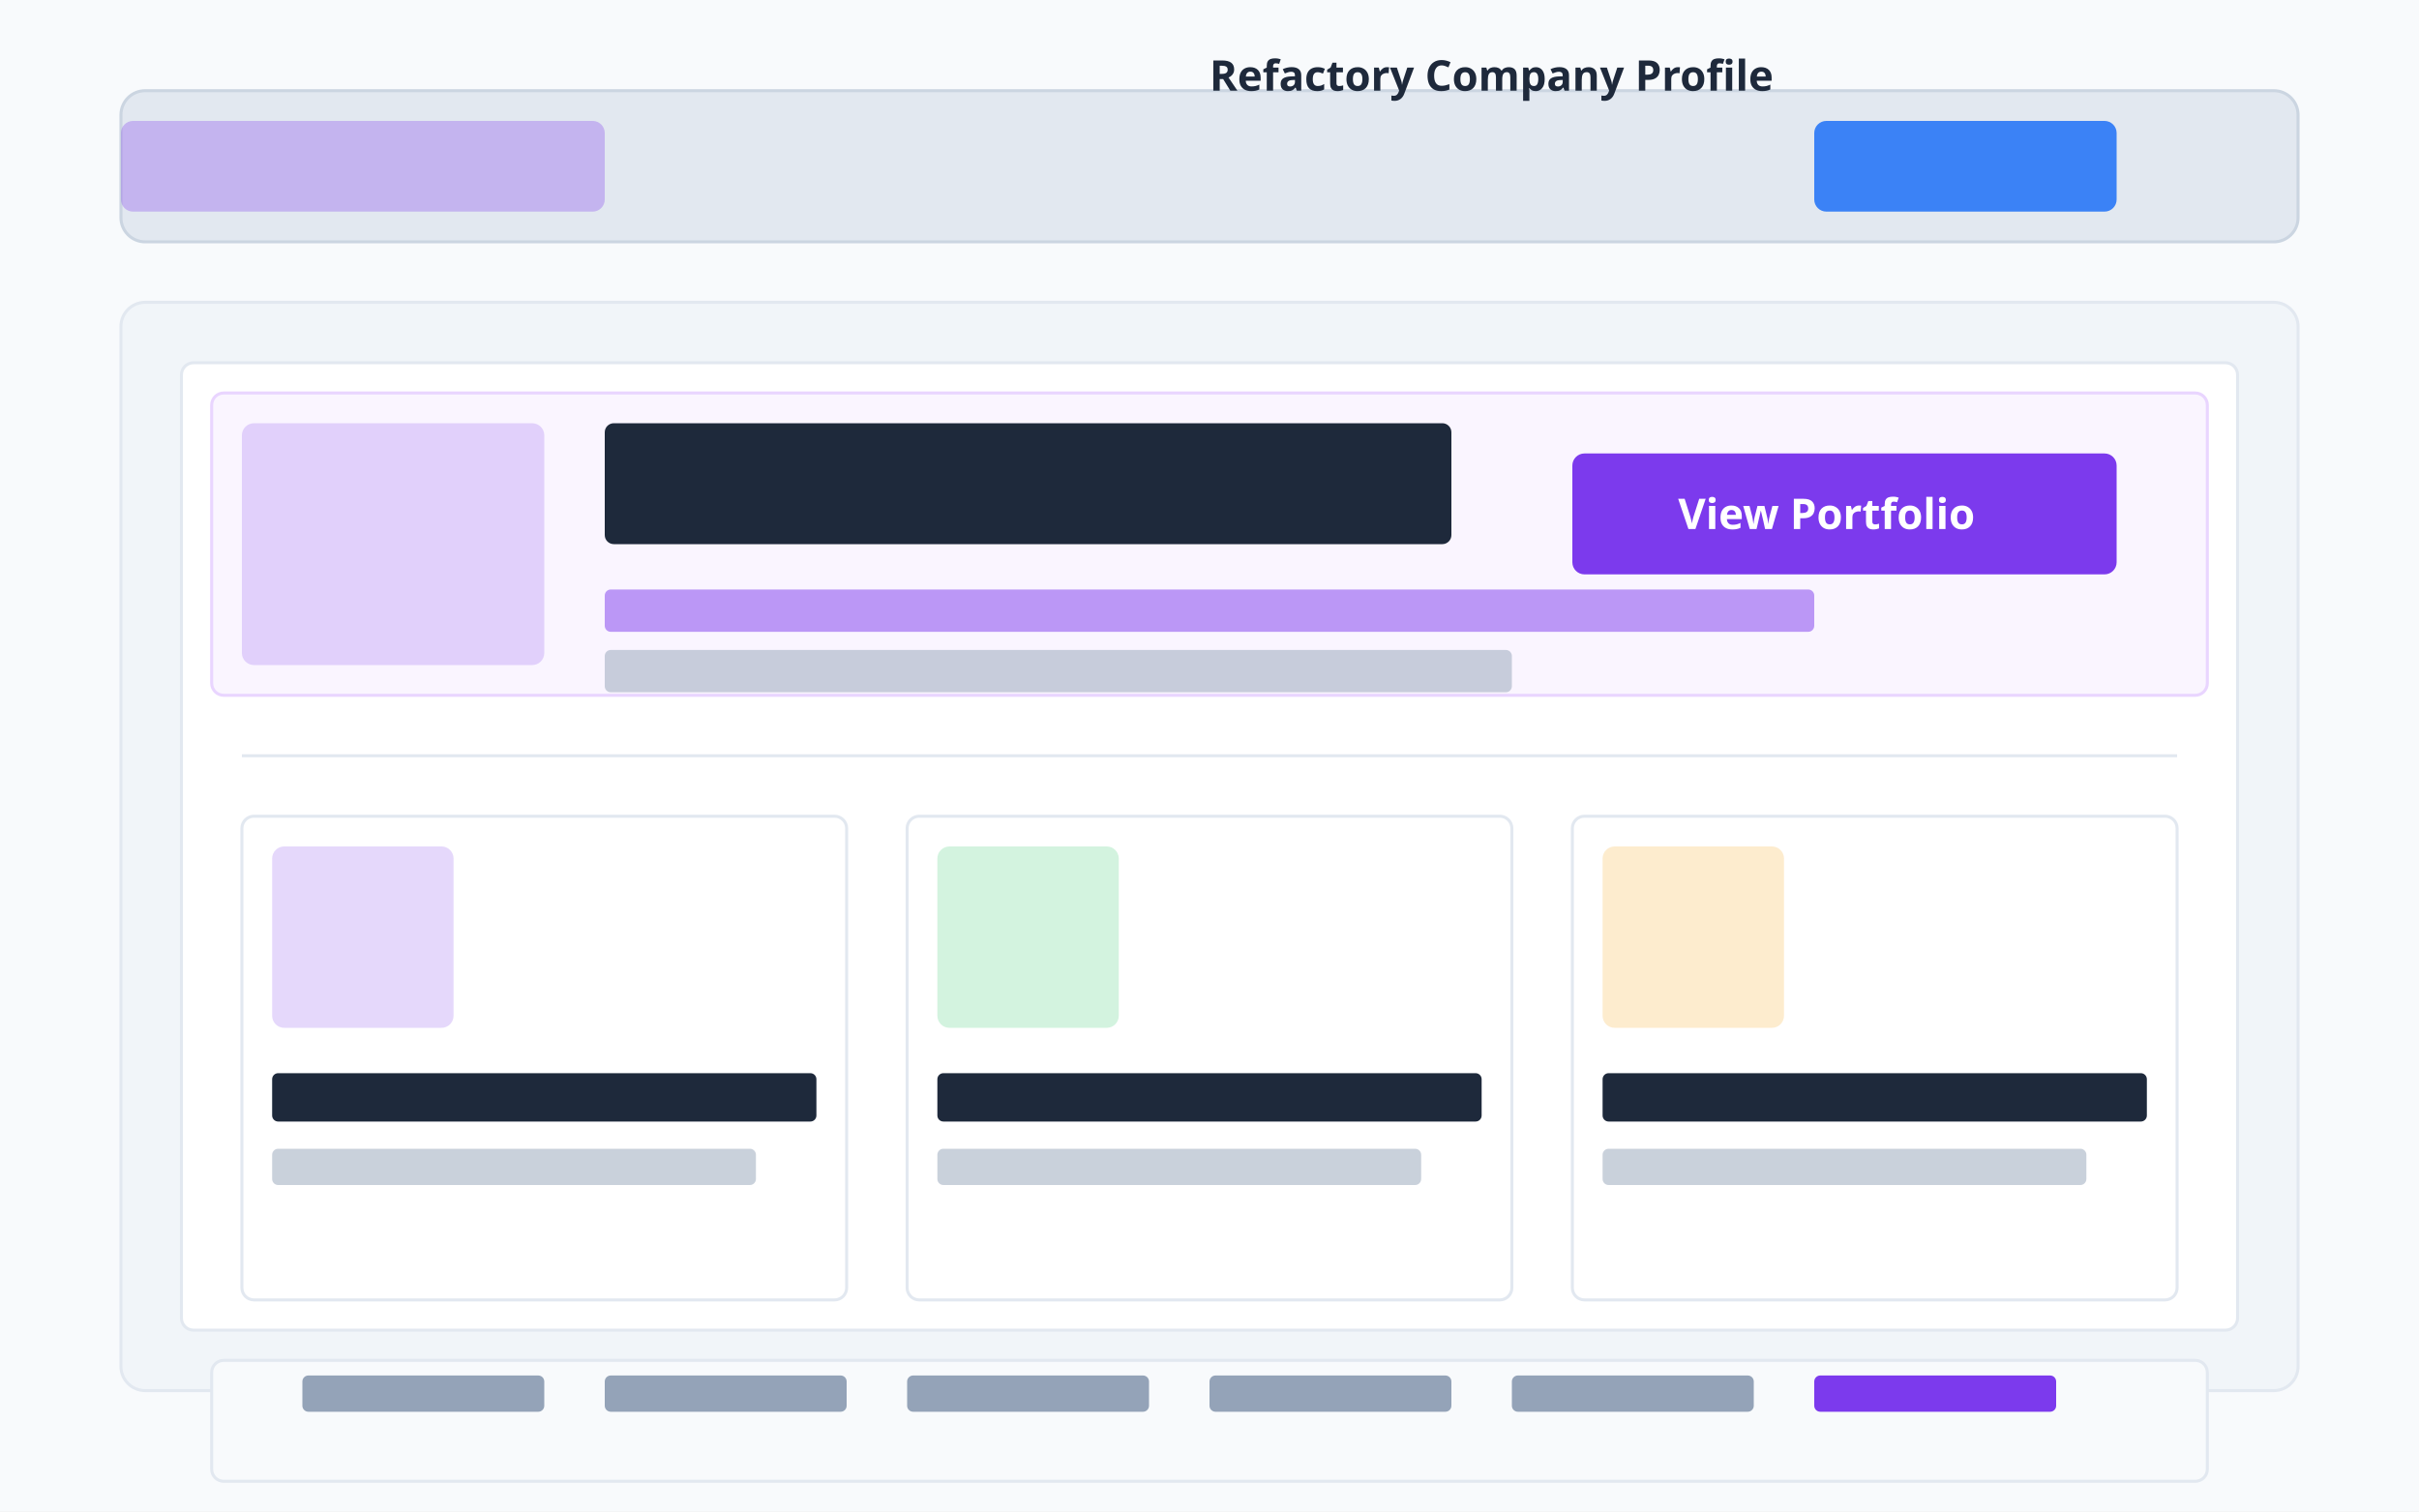
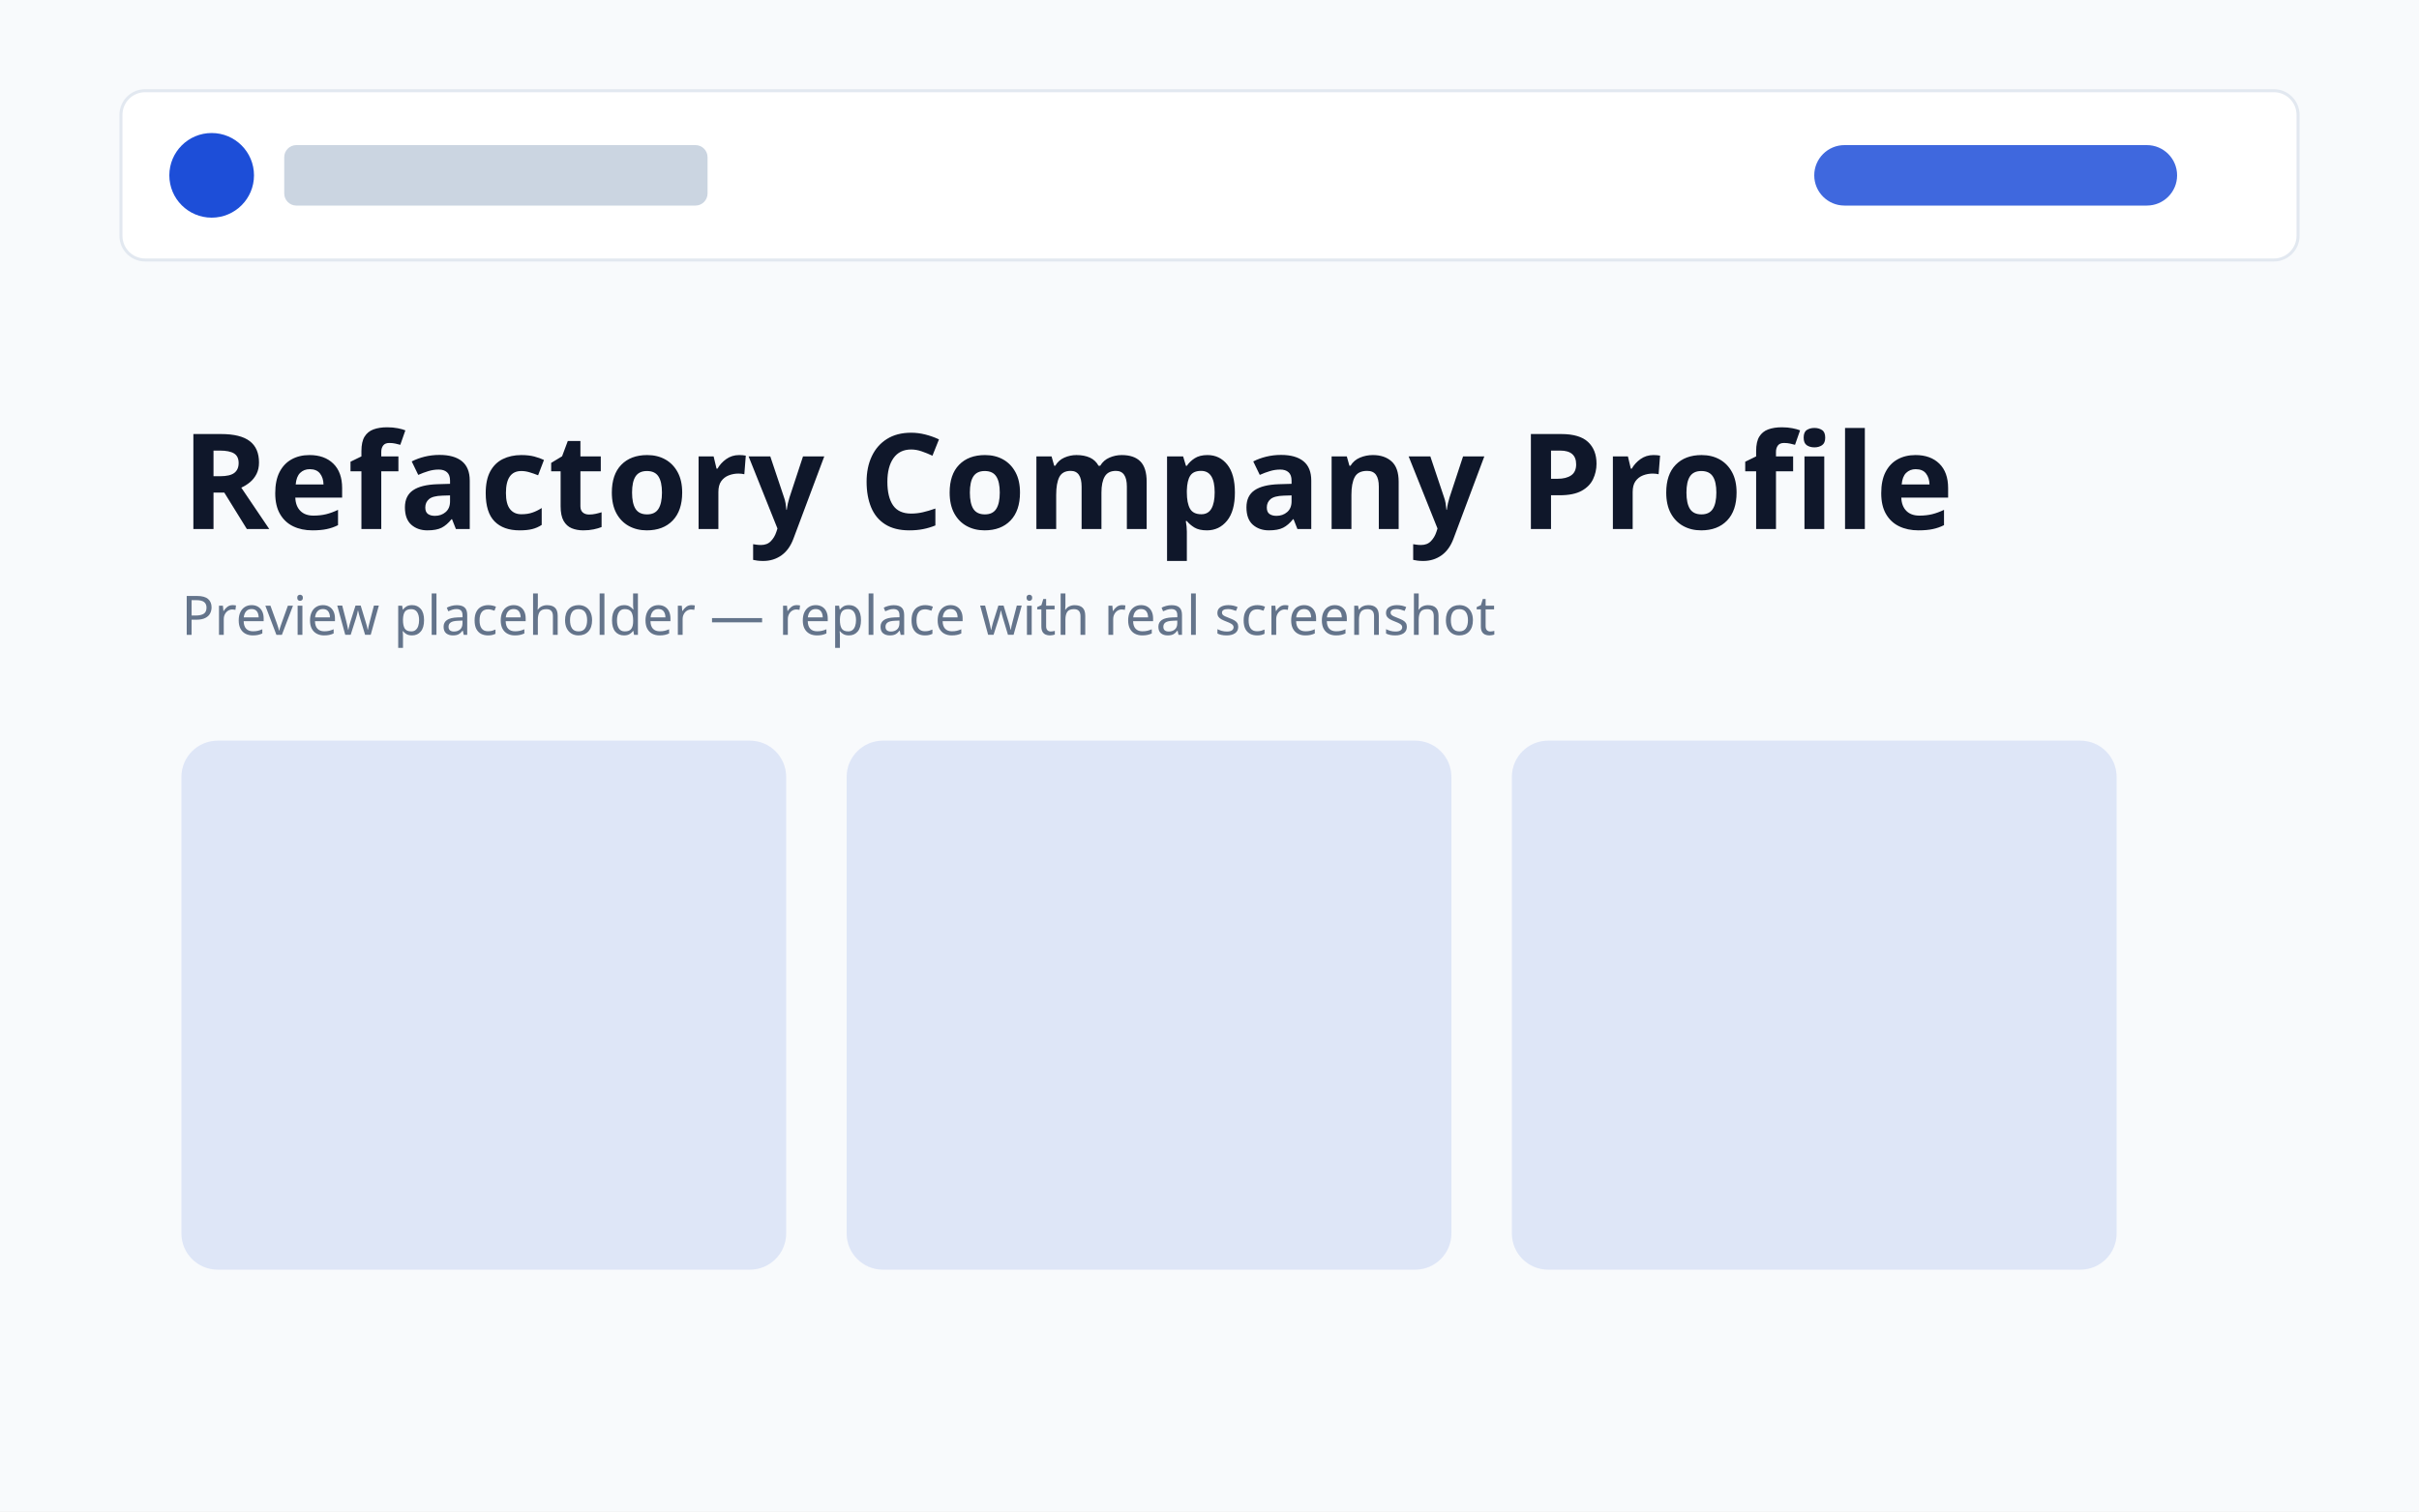
<svg xmlns="http://www.w3.org/2000/svg" width="800" height="500" viewBox="0 0 800 500" fill="none">
  <rect width="800" height="500" fill="#f8fafc" />
-   <rect x="40" y="30" width="720" height="50" rx="8" fill="#e2e8f0" stroke="#cbd5e1" />
-   <rect x="40" y="40" width="160" height="30" rx="4" fill="#7c3aed" opacity="0.3" />
-   <rect x="600" y="40" width="100" height="30" rx="4" fill="#3b82f6" />
-   <rect x="40" y="100" width="720" height="360" rx="8" fill="#f1f5f9" stroke="#e2e8f0" />
-   <rect x="60" y="120" width="680" height="320" rx="4" fill="#fff" stroke="#e2e8f0" />
-   <rect x="70" y="130" width="660" height="100" rx="4" fill="#faf5ff" stroke="#e9d5ff" />
-   <rect x="80" y="140" width="100" height="80" rx="4" fill="#7c3aed" opacity="0.2" />
-   <rect x="200" y="140" width="280" height="40" rx="3" fill="#1e293b" />
-   <rect x="200" y="195" width="400" height="14" rx="2" fill="#7c3aed" opacity="0.5" />
-   <rect x="200" y="215" width="300" height="14" rx="2" fill="#94a3b8" opacity="0.5" />
-   <rect x="520" y="150" width="180" height="40" rx="4" fill="#7c3aed" />
-   <text x="555" y="175" font-family="system-ui" font-size="14" font-weight="600" fill="white">View Portfolio</text>
-   <line x1="80" y1="250" x2="720" y2="250" stroke="#e2e8f0" stroke-width="1" />
-   <rect x="80" y="270" width="200" height="160" rx="4" fill="#fff" stroke="#e2e8f0" />
-   <rect x="90" y="280" width="60" height="60" rx="4" fill="#7c3aed" opacity="0.2" />
-   <rect x="90" y="355" width="180" height="16" rx="2" fill="#1e293b" />
-   <rect x="90" y="380" width="160" height="12" rx="2" fill="#94a3b8" opacity="0.5" />
-   <rect x="300" y="270" width="200" height="160" rx="4" fill="#fff" stroke="#e2e8f0" />
-   <rect x="310" y="280" width="60" height="60" rx="4" fill="#22c55e" opacity="0.2" />
-   <rect x="310" y="355" width="180" height="16" rx="2" fill="#1e293b" />
-   <rect x="310" y="380" width="160" height="12" rx="2" fill="#94a3b8" opacity="0.5" />
-   <rect x="520" y="270" width="200" height="160" rx="4" fill="#fff" stroke="#e2e8f0" />
-   <rect x="530" y="280" width="60" height="60" rx="4" fill="#f59e0b" opacity="0.2" />
-   <rect x="530" y="355" width="180" height="16" rx="2" fill="#1e293b" />
-   <rect x="530" y="380" width="160" height="12" rx="2" fill="#94a3b8" opacity="0.5" />
-   <rect x="70" y="450" width="660" height="40" rx="4" fill="#f8fafc" stroke="#e2e8f0" />
-   <rect x="100" y="455" width="80" height="12" rx="2" fill="#94a3b8" />
-   <rect x="200" y="455" width="80" height="12" rx="2" fill="#94a3b8" />
-   <rect x="300" y="455" width="80" height="12" rx="2" fill="#94a3b8" />
-   <rect x="400" y="455" width="80" height="12" rx="2" fill="#94a3b8" />
-   <rect x="500" y="455" width="80" height="12" rx="2" fill="#94a3b8" />
-   <rect x="600" y="455" width="80" height="12" rx="2" fill="#7c3aed" />
-   <text x="400" y="30" font-family="system-ui" font-size="14" font-weight="600" fill="#1e293b">Refactory Company Profile</text>
+   <rect x="40" y="30" width="720" height="56" rx="8" fill="#ffffff" stroke="#e2e8f0" />
+   <circle cx="70" cy="58" r="14" fill="#1D4ED8" />
+   <rect x="94" y="48" width="140" height="20" rx="4" fill="#cbd5e1" />
+   <rect x="600" y="48" width="120" height="20" rx="10" fill="#1D4ED8" opacity="0.85" />
+   <text x="60" y="175" font-family="system-ui, sans-serif" font-size="44" font-weight="700" fill="#0f172a">Refactory Company Profile</text>
+   <text x="60" y="210" font-family="system-ui, sans-serif" font-size="18" fill="#64748b">Preview placeholder — replace with real screenshot</text>
+   <rect x="60" y="245" width="200" height="175" rx="12" fill="#1D4ED8" opacity="0.12" />
+   <rect x="280" y="245" width="200" height="175" rx="12" fill="#1D4ED8" opacity="0.12" />
+   <rect x="500" y="245" width="200" height="175" rx="12" fill="#1D4ED8" opacity="0.12" />
</svg>
